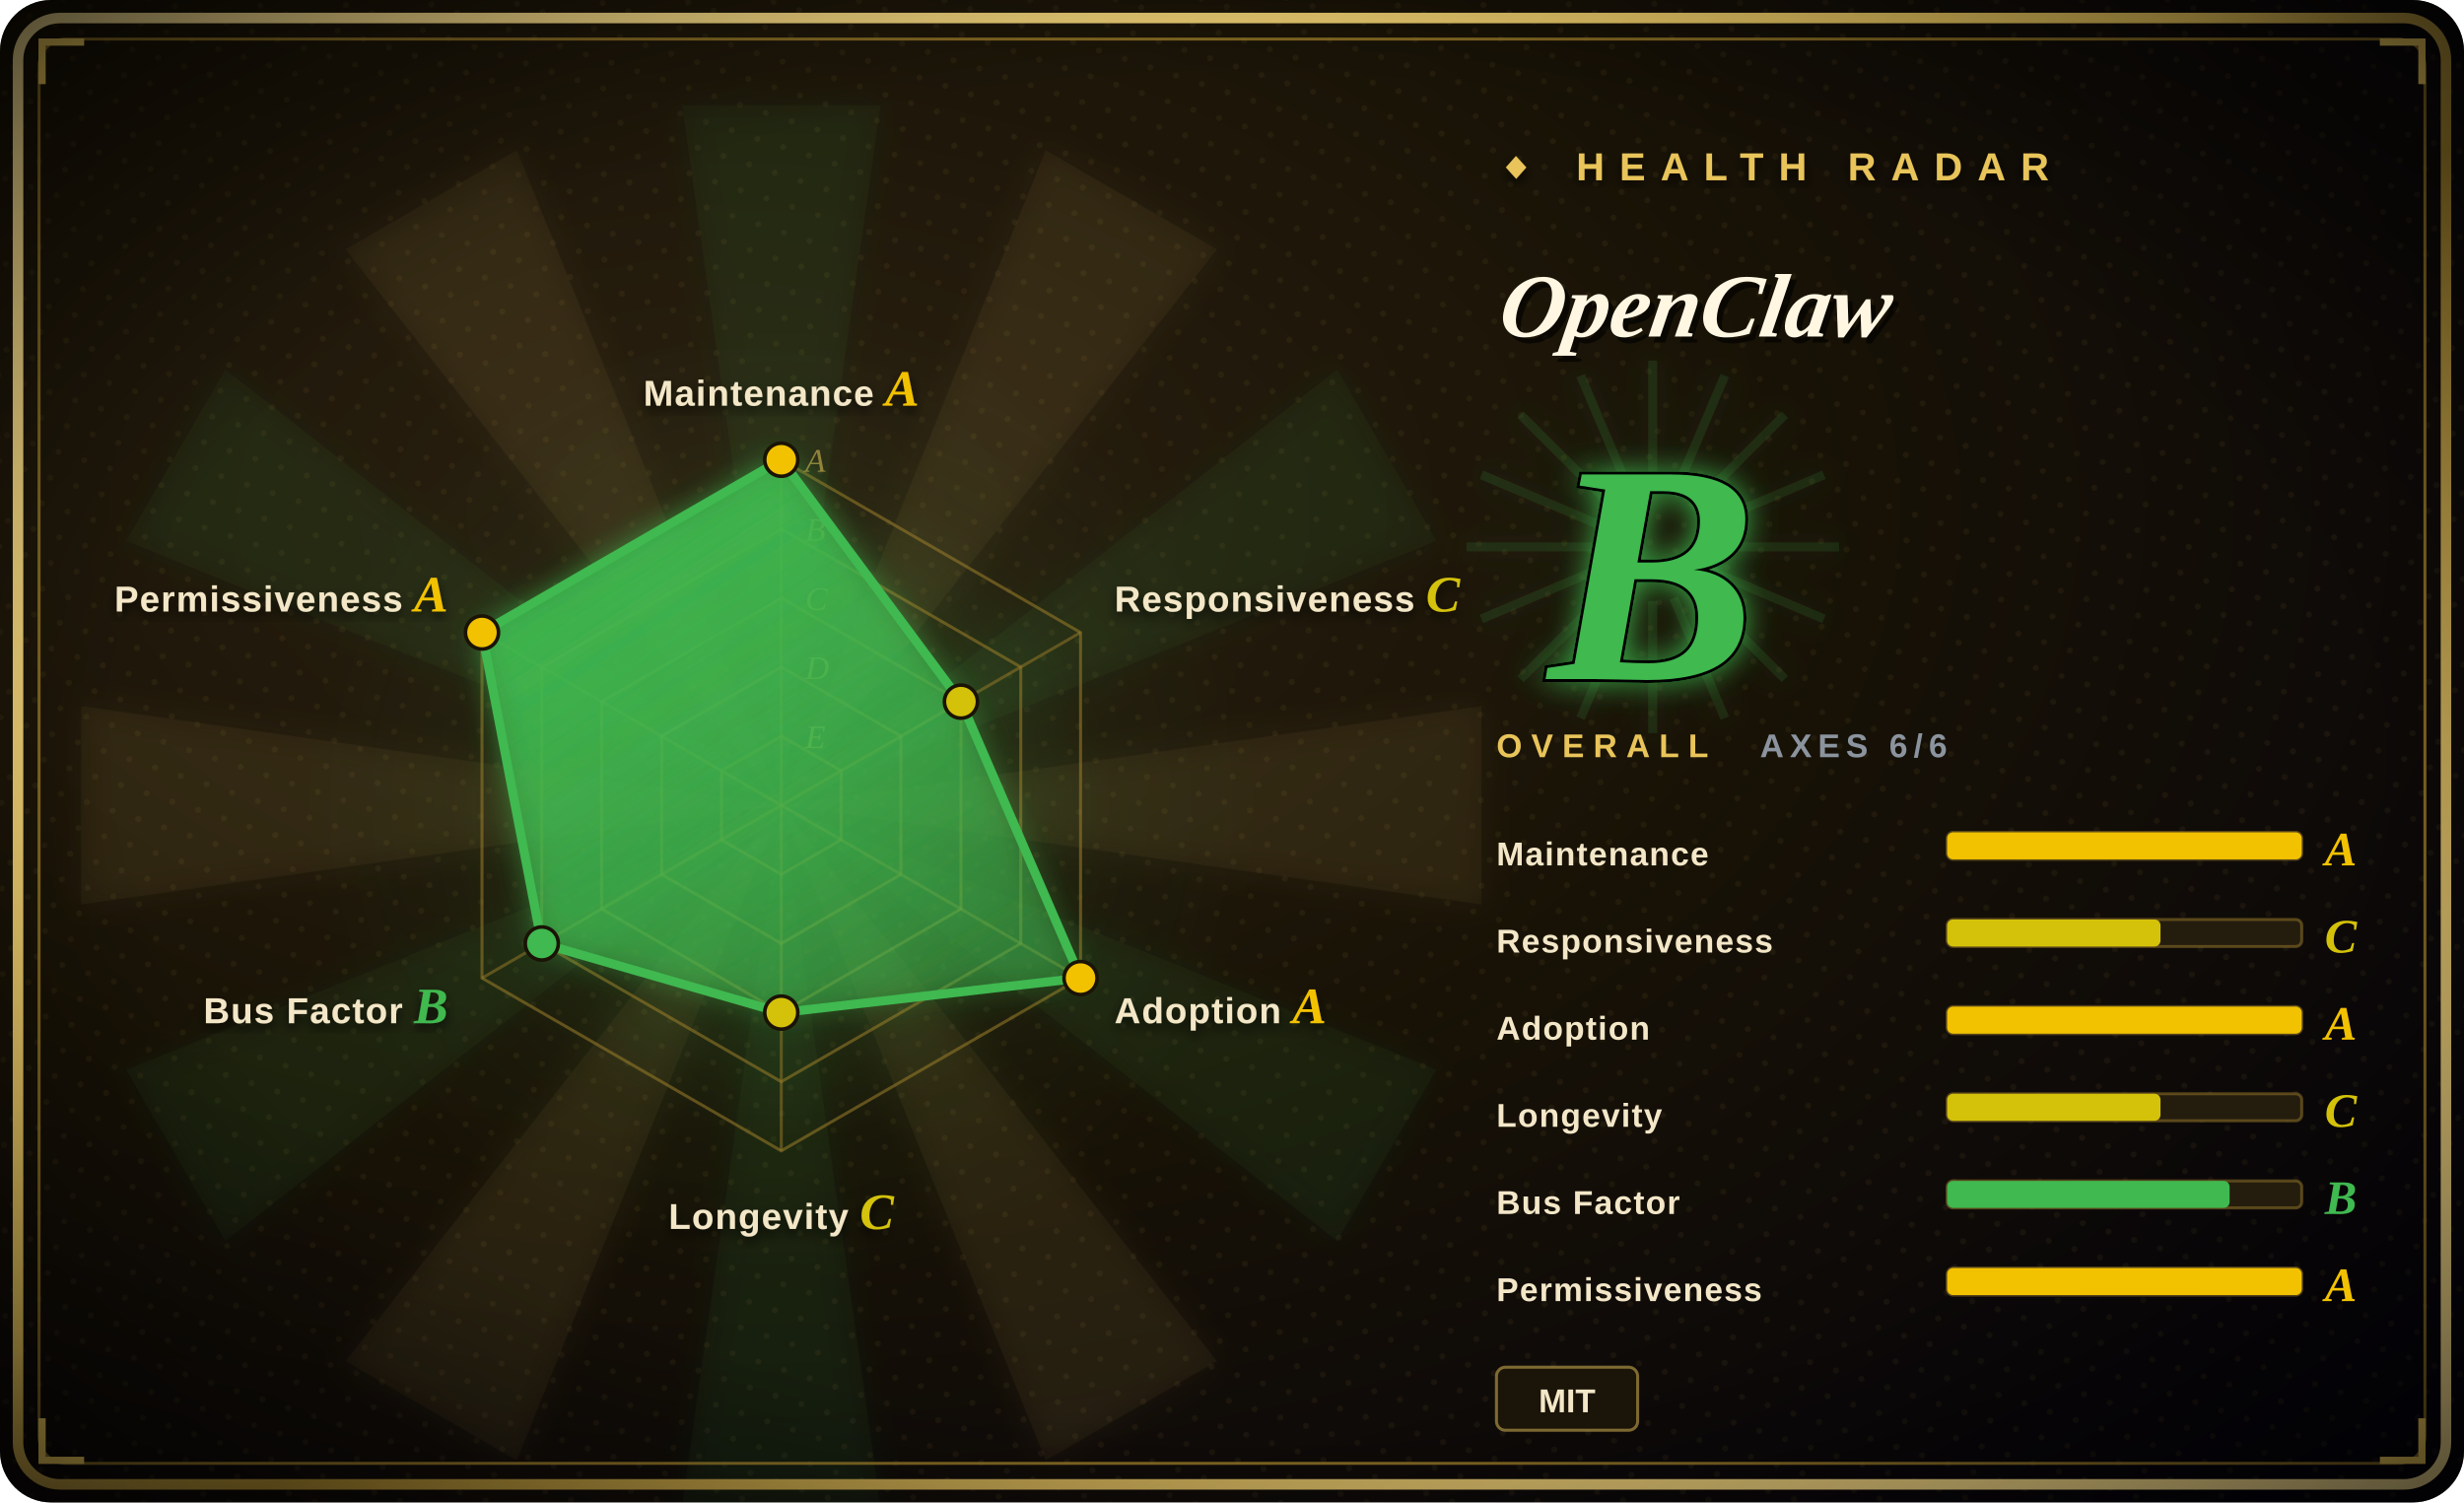
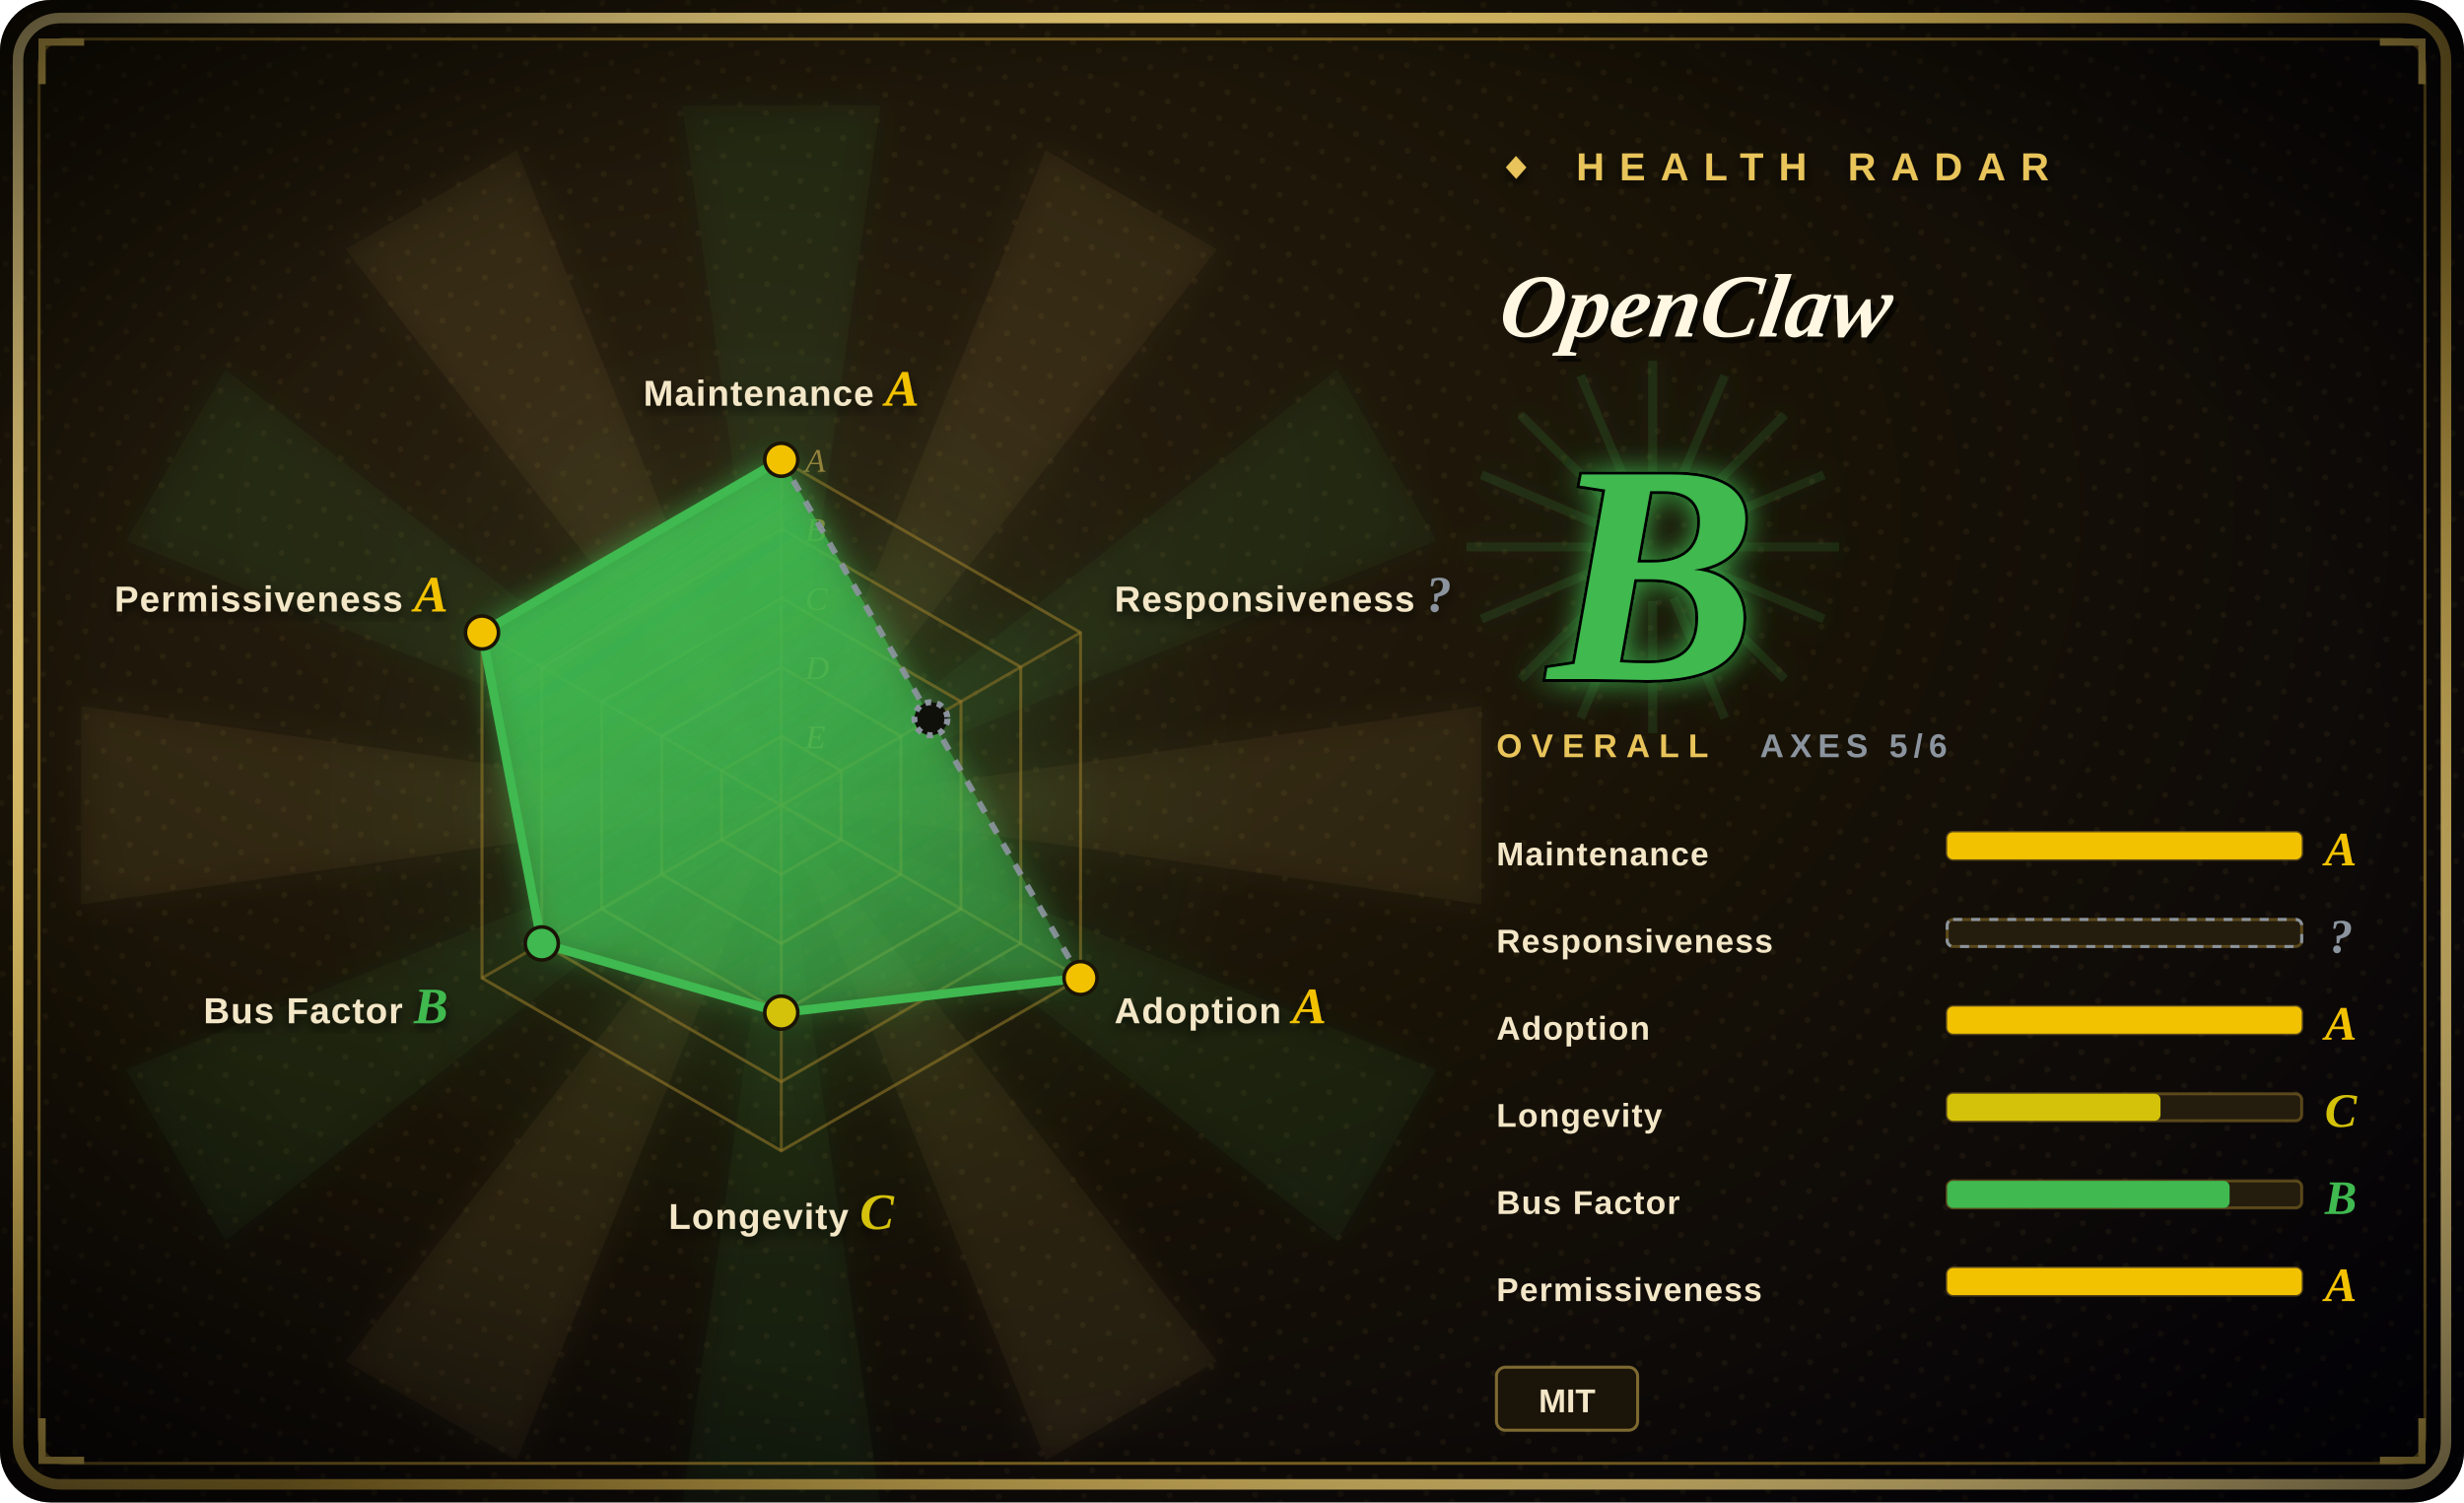
<svg xmlns="http://www.w3.org/2000/svg" width="820" height="500" viewBox="0 0 820 500">
  <defs>
    <radialGradient id="bg" cx="30%" cy="34%" r="90%">
      <stop offset="0%" stop-color="#2a2010" />
      <stop offset="48%" stop-color="#181206" />
      <stop offset="100%" stop-color="#05030a" />
    </radialGradient>
    <radialGradient id="vig" cx="50%" cy="50%" r="72%">
      <stop offset="62%" stop-color="#000000" stop-opacity="0" />
      <stop offset="100%" stop-color="#000000" stop-opacity="0.72" />
    </radialGradient>
    <linearGradient id="frame" x1="0" y1="0" x2="1" y2="1">
      <stop offset="0%" stop-color="#f6dd92" />
      <stop offset="45%" stop-color="#E8C45A" />
      <stop offset="55%" stop-color="#9c7d2a" />
      <stop offset="100%" stop-color="#f6dd92" />
    </linearGradient>
    <linearGradient id="poly" x1="0" y1="0" x2="0.7" y2="1">
      <stop offset="0%" stop-color="#3FB950" stop-opacity="0.92" />
      <stop offset="100%" stop-color="#3FB950" stop-opacity="0.34" />
    </linearGradient>
    <radialGradient id="halo" cx="50%" cy="50%" r="50%">
      <stop offset="0%" stop-color="#3FB950" stop-opacity="0.34" />
      <stop offset="68%" stop-color="#3FB950" stop-opacity="0.04" />
      <stop offset="100%" stop-color="#3FB950" stop-opacity="0" />
    </radialGradient>
    <filter id="glow" x="-60%" y="-60%" width="220%" height="220%">
      <feGaussianBlur stdDeviation="5" result="b" />
      <feMerge>
        <feMergeNode in="b" />
        <feMergeNode in="SourceGraphic" />
      </feMerge>
    </filter>
    <filter id="soft" x="-30%" y="-30%" width="160%" height="160%">
      <feDropShadow dx="0" dy="2" stdDeviation="2" flood-color="#000" flood-opacity="0.7" />
    </filter>
    <pattern id="halftone" width="9" height="9" patternUnits="userSpaceOnUse" patternTransform="rotate(18)">
      <circle cx="2" cy="2" r="1" fill="#E8C45A" fill-opacity="0.06" />
    </pattern>
  </defs>
  <rect width="820" height="500" rx="17" fill="url(#bg)" />
  <rect width="820" height="500" rx="17" fill="url(#halftone)" />
  <g opacity="0.5" filter="url(#glow)">
    <path d="M260,268 L493,235 L493,301 Z" fill="#E8C45A" fill-opacity="0.10" />
    <path d="M260,268 L478,356 L445,413 Z" fill="#3FB950" fill-opacity="0.10" />
    <path d="M260,268 L405,453 L348,486 Z" fill="#E8C45A" fill-opacity="0.10" />
    <path d="M260,268 L293,501 L227,501 Z" fill="#3FB950" fill-opacity="0.10" />
    <path d="M260,268 L172,486 L115,453 Z" fill="#E8C45A" fill-opacity="0.10" />
    <path d="M260,268 L75,413 L42,356 Z" fill="#3FB950" fill-opacity="0.10" />
    <path d="M260,268 L27,301 L27,235 Z" fill="#E8C45A" fill-opacity="0.10" />
    <path d="M260,268 L42,180 L75,123 Z" fill="#3FB950" fill-opacity="0.10" />
    <path d="M260,268 L115,83 L172,50 Z" fill="#E8C45A" fill-opacity="0.10" />
    <path d="M260,268 L227,35 L293,35 Z" fill="#3FB950" fill-opacity="0.10" />
    <path d="M260,268 L348,50 L405,83 Z" fill="#E8C45A" fill-opacity="0.10" />
    <path d="M260,268 L445,123 L478,180 Z" fill="#3FB950" fill-opacity="0.10" />
  </g>
  <circle cx="260" cy="268" r="161" fill="url(#halo)" />
  <rect x="6" y="6" width="808" height="488" rx="14" fill="none" stroke="url(#frame)" stroke-width="3.5" />
  <rect x="13" y="13" width="794" height="474" rx="9" fill="none" stroke="#9c7d2a" stroke-width="1" stroke-opacity="0.8" />
  <path d="M14,28 L14,14 L28,14" fill="none" stroke="#E8C45A" stroke-width="2.4" />
  <path d="M806,28 L806,14 L792,14" fill="none" stroke="#E8C45A" stroke-width="2.4" />
  <path d="M14,472 L14,486 L28,486" fill="none" stroke="#E8C45A" stroke-width="2.4" />
  <path d="M806,472 L806,486 L792,486" fill="none" stroke="#E8C45A" stroke-width="2.4" />
  <rect width="820" height="500" rx="17" fill="url(#vig)" />
  <polygon points="260.0,153.0 359.6,210.5 359.6,325.5 260.0,383.0 160.4,325.5 160.4,210.5" fill="none" stroke="#9c7d2a" stroke-opacity="0.55" stroke-width="1" />
  <polygon points="260.0,176.0 339.7,222.0 339.7,314.0 260.0,360.0 180.3,314.0 180.3,222.0" fill="none" stroke="#9c7d2a" stroke-opacity="0.55" stroke-width="1" />
  <polygon points="260.0,199.0 319.8,233.5 319.8,302.5 260.0,337.0 200.2,302.5 200.2,233.5" fill="none" stroke="#9c7d2a" stroke-opacity="0.55" stroke-width="1" />
  <polygon points="260.0,222.0 299.8,245.0 299.8,291.0 260.0,314.0 220.2,291.0 220.2,245.0" fill="none" stroke="#9c7d2a" stroke-opacity="0.55" stroke-width="1" />
  <polygon points="260.0,245.0 279.9,256.5 279.9,279.5 260.0,291.0 240.1,279.5 240.1,256.5" fill="none" stroke="#9c7d2a" stroke-opacity="0.55" stroke-width="1" />
  <line x1="260" y1="268" x2="260.0" y2="153.0" stroke="#9c7d2a" stroke-opacity="0.5" stroke-width="1" />
  <line x1="260" y1="268" x2="359.6" y2="210.5" stroke="#9c7d2a" stroke-opacity="0.5" stroke-width="1" />
  <line x1="260" y1="268" x2="359.6" y2="325.5" stroke="#9c7d2a" stroke-opacity="0.5" stroke-width="1" />
  <line x1="260" y1="268" x2="260.0" y2="383.0" stroke="#9c7d2a" stroke-opacity="0.5" stroke-width="1" />
  <line x1="260" y1="268" x2="160.4" y2="325.5" stroke="#9c7d2a" stroke-opacity="0.5" stroke-width="1" />
  <line x1="260" y1="268" x2="160.4" y2="210.5" stroke="#9c7d2a" stroke-opacity="0.5" stroke-width="1" />
  <text x="268" y="157.0" font-size="11" font-style="italic" fill="#E8C45A" fill-opacity="0.55" font-family="'Georgia','Times New Roman',serif">A</text>
  <text x="268" y="180.0" font-size="11" font-style="italic" fill="#E8C45A" fill-opacity="0.55" font-family="'Georgia','Times New Roman',serif">B</text>
  <text x="268" y="203.0" font-size="11" font-style="italic" fill="#E8C45A" fill-opacity="0.55" font-family="'Georgia','Times New Roman',serif">C</text>
  <text x="268" y="226.0" font-size="11" font-style="italic" fill="#E8C45A" fill-opacity="0.55" font-family="'Georgia','Times New Roman',serif">D</text>
  <text x="268" y="249.0" font-size="11" font-style="italic" fill="#E8C45A" fill-opacity="0.55" font-family="'Georgia','Times New Roman',serif">E</text>
-   <polygon points="260.0,153.0 319.8,233.5 359.6,325.5 260.0,337.0 180.3,314.0 160.4,210.5" fill="url(#poly)" filter="url(#glow)" />
-   <line x1="260.0" y1="153.0" x2="319.8" y2="233.5" stroke="#3FB950" stroke-width="3" />
-   <line x1="319.8" y1="233.5" x2="359.6" y2="325.5" stroke="#3FB950" stroke-width="3" />
+   <polygon points="260.0,153.0 309.8,239.2 359.6,325.5 260.0,337.0 180.3,314.0 160.4,210.5" fill="url(#poly)" filter="url(#glow)" />
+   <line x1="260.0" y1="153.0" x2="309.8" y2="239.2" stroke="#8B949E" stroke-width="2" stroke-dasharray="4 4" stroke-opacity="0.92" />
+   <line x1="309.8" y1="239.2" x2="359.6" y2="325.5" stroke="#8B949E" stroke-width="2" stroke-dasharray="4 4" stroke-opacity="0.92" />
  <line x1="359.6" y1="325.5" x2="260.0" y2="337.0" stroke="#3FB950" stroke-width="3" />
  <line x1="260.0" y1="337.0" x2="180.3" y2="314.0" stroke="#3FB950" stroke-width="3" />
  <line x1="180.3" y1="314.0" x2="160.4" y2="210.5" stroke="#3FB950" stroke-width="3" />
  <line x1="160.4" y1="210.5" x2="260.0" y2="153.0" stroke="#3FB950" stroke-width="3" />
  <circle cx="260.0" cy="153.0" r="5.5" fill="#F2C200" stroke="#1a1306" stroke-width="1.2" />
-   <circle cx="319.8" cy="233.5" r="5.5" fill="#D4C20A" stroke="#1a1306" stroke-width="1.2" />
+   <circle cx="309.8" cy="239.2" r="5.5" fill="#10100b" stroke="#8B949E" stroke-width="2" stroke-dasharray="2 2" />
  <circle cx="359.6" cy="325.5" r="5.5" fill="#F2C200" stroke="#1a1306" stroke-width="1.2" />
  <circle cx="260.0" cy="337.0" r="5.5" fill="#D4C20A" stroke="#1a1306" stroke-width="1.2" />
  <circle cx="180.3" cy="314.0" r="5.5" fill="#3FB950" stroke="#1a1306" stroke-width="1.2" />
  <circle cx="160.4" cy="210.5" r="5.5" fill="#F2C200" stroke="#1a1306" stroke-width="1.2" />
  <text x="260.0" y="135.0" font-size="12" font-weight="900" fill="#f3e7c8" text-anchor="middle" font-family="'Arial Black','Helvetica Neue',Arial,sans-serif" letter-spacing="0.4" filter="url(#soft)">Maintenance <tspan fill="#F2C200" font-family="'Georgia','Times New Roman',serif" font-style="italic" font-size="17">A</tspan>
  </text>
-   <text x="370.9" y="203.5" font-size="12" font-weight="900" fill="#f3e7c8" text-anchor="start" font-family="'Arial Black','Helvetica Neue',Arial,sans-serif" letter-spacing="0.4" filter="url(#soft)">Responsiveness <tspan fill="#D4C20A" font-family="'Georgia','Times New Roman',serif" font-style="italic" font-size="17">C</tspan>
+   <text x="370.9" y="203.5" font-size="12" font-weight="900" fill="#f3e7c8" text-anchor="start" font-family="'Arial Black','Helvetica Neue',Arial,sans-serif" letter-spacing="0.4" filter="url(#soft)">Responsiveness <tspan fill="#8B949E" font-family="'Georgia','Times New Roman',serif" font-style="italic" font-size="17">?</tspan>
  </text>
  <text x="370.9" y="340.5" font-size="12" font-weight="900" fill="#f3e7c8" text-anchor="start" font-family="'Arial Black','Helvetica Neue',Arial,sans-serif" letter-spacing="0.4" filter="url(#soft)">Adoption <tspan fill="#F2C200" font-family="'Georgia','Times New Roman',serif" font-style="italic" font-size="17">A</tspan>
  </text>
  <text x="260.0" y="409.0" font-size="12" font-weight="900" fill="#f3e7c8" text-anchor="middle" font-family="'Arial Black','Helvetica Neue',Arial,sans-serif" letter-spacing="0.4" filter="url(#soft)">Longevity <tspan fill="#D4C20A" font-family="'Georgia','Times New Roman',serif" font-style="italic" font-size="17">C</tspan>
  </text>
  <text x="149.1" y="340.5" font-size="12" font-weight="900" fill="#f3e7c8" text-anchor="end" font-family="'Arial Black','Helvetica Neue',Arial,sans-serif" letter-spacing="0.4" filter="url(#soft)">Bus Factor <tspan fill="#3FB950" font-family="'Georgia','Times New Roman',serif" font-style="italic" font-size="17">B</tspan>
  </text>
  <text x="149.1" y="203.5" font-size="12" font-weight="900" fill="#f3e7c8" text-anchor="end" font-family="'Arial Black','Helvetica Neue',Arial,sans-serif" letter-spacing="0.4" filter="url(#soft)">Permissiveness <tspan fill="#F2C200" font-family="'Georgia','Times New Roman',serif" font-style="italic" font-size="17">A</tspan>
  </text>
  <text x="498" y="60" font-size="13" letter-spacing="5" fill="#E8C45A" font-weight="900" font-family="'Arial Black','Helvetica Neue',Arial,sans-serif" filter="url(#soft)">◆ HEALTH RADAR</text>
  <g transform="translate(498,112) skewX(-9)">
    <text x="2" y="2" font-size="30" font-weight="900" font-style="italic" fill="#000" fill-opacity="0.6" font-family="'Georgia','Times New Roman',serif">OpenClaw</text>
    <text x="0" y="0" font-size="30" font-weight="900" font-style="italic" fill="#fff7e2" font-family="'Georgia','Times New Roman',serif">OpenClaw</text>
  </g>
  <line x1="498" y1="124" x2="648" y2="124" stroke="url(#frame)" stroke-width="2" />
  <g opacity="0.85" filter="url(#glow)">
    <line x1="568" y1="182" x2="612" y2="182" stroke="#3FB950" stroke-opacity="0.16" stroke-width="3" />
    <line x1="567" y1="189" x2="607" y2="206" stroke="#3FB950" stroke-opacity="0.16" stroke-width="3" />
    <line x1="563" y1="195" x2="594" y2="226" stroke="#3FB950" stroke-opacity="0.16" stroke-width="3" />
    <line x1="557" y1="199" x2="574" y2="239" stroke="#3FB950" stroke-opacity="0.16" stroke-width="3" />
    <line x1="550" y1="200" x2="550" y2="244" stroke="#3FB950" stroke-opacity="0.16" stroke-width="3" />
    <line x1="543" y1="199" x2="526" y2="239" stroke="#3FB950" stroke-opacity="0.16" stroke-width="3" />
    <line x1="537" y1="195" x2="506" y2="226" stroke="#3FB950" stroke-opacity="0.16" stroke-width="3" />
    <line x1="533" y1="189" x2="493" y2="206" stroke="#3FB950" stroke-opacity="0.16" stroke-width="3" />
    <line x1="532" y1="182" x2="488" y2="182" stroke="#3FB950" stroke-opacity="0.16" stroke-width="3" />
    <line x1="533" y1="175" x2="493" y2="158" stroke="#3FB950" stroke-opacity="0.16" stroke-width="3" />
    <line x1="537" y1="169" x2="506" y2="138" stroke="#3FB950" stroke-opacity="0.16" stroke-width="3" />
    <line x1="543" y1="165" x2="526" y2="125" stroke="#3FB950" stroke-opacity="0.16" stroke-width="3" />
    <line x1="550" y1="164" x2="550" y2="120" stroke="#3FB950" stroke-opacity="0.16" stroke-width="3" />
    <line x1="557" y1="165" x2="574" y2="125" stroke="#3FB950" stroke-opacity="0.16" stroke-width="3" />
    <line x1="563" y1="169" x2="594" y2="138" stroke="#3FB950" stroke-opacity="0.16" stroke-width="3" />
    <line x1="567" y1="175" x2="607" y2="158" stroke="#3FB950" stroke-opacity="0.16" stroke-width="3" />
  </g>
  <text x="550" y="226" font-size="104" font-weight="900" font-style="italic" text-anchor="middle" fill="#3FB950" stroke="#000" stroke-width="2" paint-order="stroke" font-family="'Georgia','Times New Roman',serif" filter="url(#glow)">B</text>
  <text x="498" y="252" font-size="11" letter-spacing="3" fill="#E8C45A" font-family="'Arial Black','Helvetica Neue',Arial,sans-serif" font-weight="900">OVERALL</text>
-   <text x="648" y="252" font-size="11" letter-spacing="2" fill="#8B949E" font-family="'Arial Black','Helvetica Neue',Arial,sans-serif" font-weight="900" text-anchor="end">AXES 6/6</text>
+   <text x="648" y="252" font-size="11" letter-spacing="2" fill="#8B949E" font-family="'Arial Black','Helvetica Neue',Arial,sans-serif" font-weight="900" text-anchor="end">AXES 5/6</text>
  <text x="498" y="288" font-size="11" font-weight="900" fill="#f3e7c8" font-family="'Arial Black','Helvetica Neue',Arial,sans-serif" letter-spacing="0.4">Maintenance</text>
  <rect x="648" y="277" width="118" height="9" rx="2" fill="#241d0e" stroke="#9c7d2a" stroke-opacity="0.5" />
  <rect x="648" y="277" width="118" height="9" rx="2" fill="#F2C200" />
  <text x="779" y="288" font-size="16" font-weight="900" font-style="italic" fill="#F2C200" font-family="'Georgia','Times New Roman',serif" text-anchor="middle">A</text>
  <text x="498" y="317" font-size="11" font-weight="900" fill="#f3e7c8" font-family="'Arial Black','Helvetica Neue',Arial,sans-serif" letter-spacing="0.4">Responsiveness</text>
  <rect x="648" y="306" width="118" height="9" rx="2" fill="#241d0e" stroke="#9c7d2a" stroke-opacity="0.5" />
-   <rect x="648" y="306" width="71" height="9" rx="2" fill="#D4C20A" />
-   <text x="779" y="317" font-size="16" font-weight="900" font-style="italic" fill="#D4C20A" font-family="'Georgia','Times New Roman',serif" text-anchor="middle">C</text>
+   <rect x="648" y="306" width="118" height="9" rx="2" fill="none" stroke="#8B949E" stroke-dasharray="3 3" />
+   <text x="779" y="317" font-size="16" font-weight="900" font-style="italic" fill="#8B949E" font-family="'Georgia','Times New Roman',serif" text-anchor="middle">?</text>
  <text x="498" y="346" font-size="11" font-weight="900" fill="#f3e7c8" font-family="'Arial Black','Helvetica Neue',Arial,sans-serif" letter-spacing="0.4">Adoption</text>
  <rect x="648" y="335" width="118" height="9" rx="2" fill="#241d0e" stroke="#9c7d2a" stroke-opacity="0.5" />
  <rect x="648" y="335" width="118" height="9" rx="2" fill="#F2C200" />
  <text x="779" y="346" font-size="16" font-weight="900" font-style="italic" fill="#F2C200" font-family="'Georgia','Times New Roman',serif" text-anchor="middle">A</text>
  <text x="498" y="375" font-size="11" font-weight="900" fill="#f3e7c8" font-family="'Arial Black','Helvetica Neue',Arial,sans-serif" letter-spacing="0.4">Longevity</text>
  <rect x="648" y="364" width="118" height="9" rx="2" fill="#241d0e" stroke="#9c7d2a" stroke-opacity="0.5" />
  <rect x="648" y="364" width="71" height="9" rx="2" fill="#D4C20A" />
  <text x="779" y="375" font-size="16" font-weight="900" font-style="italic" fill="#D4C20A" font-family="'Georgia','Times New Roman',serif" text-anchor="middle">C</text>
  <text x="498" y="404" font-size="11" font-weight="900" fill="#f3e7c8" font-family="'Arial Black','Helvetica Neue',Arial,sans-serif" letter-spacing="0.4">Bus Factor</text>
  <rect x="648" y="393" width="118" height="9" rx="2" fill="#241d0e" stroke="#9c7d2a" stroke-opacity="0.5" />
  <rect x="648" y="393" width="94" height="9" rx="2" fill="#3FB950" />
  <text x="779" y="404" font-size="16" font-weight="900" font-style="italic" fill="#3FB950" font-family="'Georgia','Times New Roman',serif" text-anchor="middle">B</text>
  <text x="498" y="433" font-size="11" font-weight="900" fill="#f3e7c8" font-family="'Arial Black','Helvetica Neue',Arial,sans-serif" letter-spacing="0.4">Permissiveness</text>
  <rect x="648" y="422" width="118" height="9" rx="2" fill="#241d0e" stroke="#9c7d2a" stroke-opacity="0.5" />
  <rect x="648" y="422" width="118" height="9" rx="2" fill="#F2C200" />
  <text x="779" y="433" font-size="16" font-weight="900" font-style="italic" fill="#F2C200" font-family="'Georgia','Times New Roman',serif" text-anchor="middle">A</text>
  <rect x="498" y="455" width="47" height="21" rx="3" fill="#1b1408" stroke="#E8C45A" stroke-opacity="0.5" />
  <text x="521.5" y="470" font-size="11" font-weight="700" fill="#f3e7c8" text-anchor="middle" font-family="'Arial Black','Helvetica Neue',Arial,sans-serif">MIT</text>
</svg>
